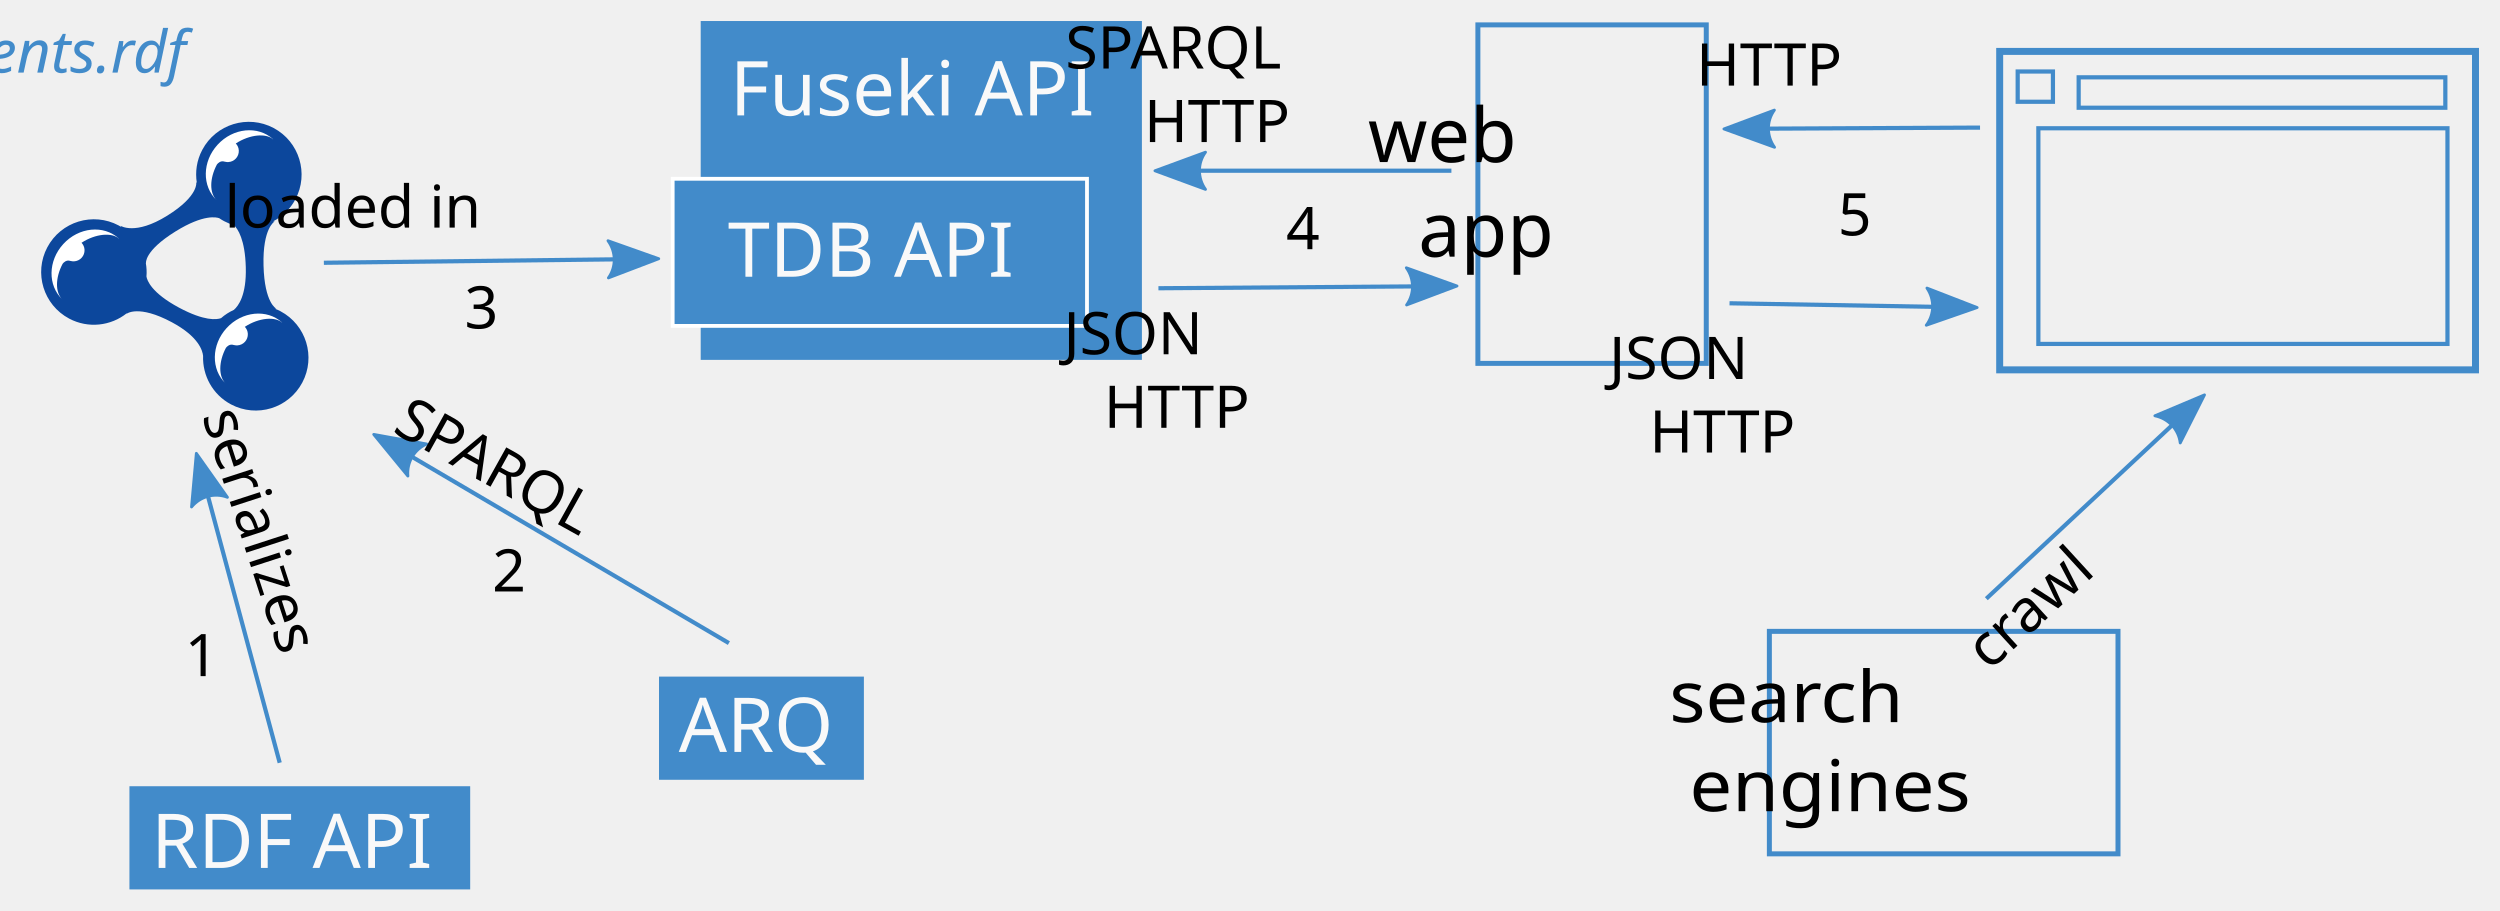
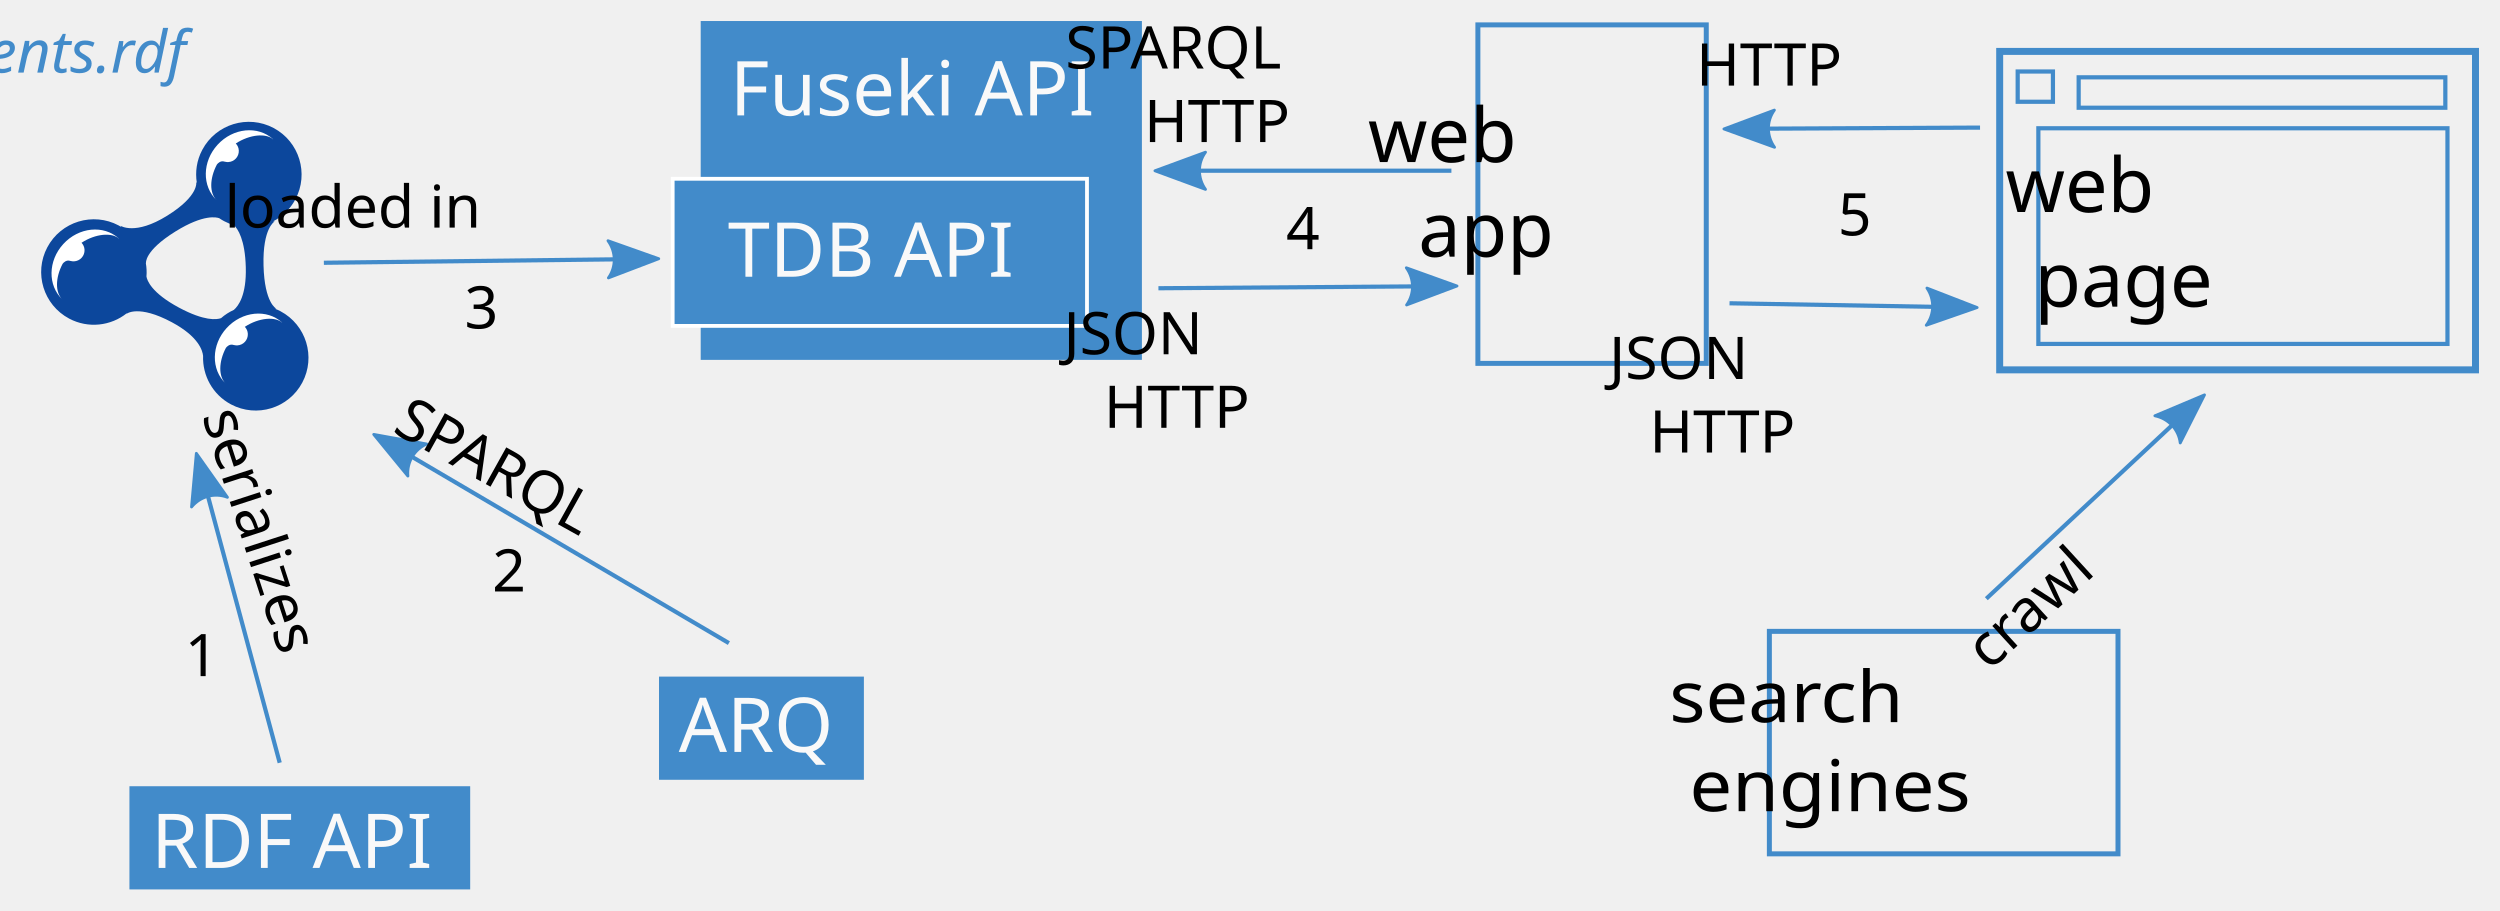
<svg xmlns="http://www.w3.org/2000/svg" xmlns:xlink="http://www.w3.org/1999/xlink" version="1.1" id="svg2" height="216.595" width="594.757">
  <defs id="defs4">
    <marker style="overflow:visible" id="TriangleOutL" refX="0" refY="0" orient="auto">
      <path transform="scale(0.8,0.8)" style="fill-rule:evenodd;stroke:#000000;stroke-width:1pt" d="m 5.77,0 -8.65,5 0,-10 8.65,5 z" id="path4268" />
    </marker>
    <marker style="overflow:visible" id="Arrow2Lend" refX="0" refY="0" orient="auto">
      <path transform="matrix(-1.1,0,0,-1.1,-1.1,0)" d="M 8.719,4.034 -2.207,0.016 8.719,-4.002 c -1.745,2.372 -1.735,5.617 -6e-7,8.035 z" style="fill-rule:evenodd;stroke-width:0.625;stroke-linejoin:round" id="path4147" />
    </marker>
    <marker orient="auto" refY="0" refX="0" id="Arrow1Lend" style="overflow:visible">
      <path id="path4129" d="M 0,0 5,-5 -12.5,0 5,5 0,0 z" style="fill-rule:evenodd;stroke:#000000;stroke-width:1pt" transform="matrix(-0.8,0,0,-0.8,-10,0)" />
    </marker>
    <marker orient="auto" refY="0" refX="0" id="Arrow1LendW" style="overflow:visible">
      <path id="path4574" d="M 0,0 5,-5 -12.5,0 5,5 0,0 z" style="fill:#428bca;fill-rule:evenodd;stroke:#428bca;stroke-width:1pt" transform="matrix(-0.8,0,0,-0.8,-10,0)" />
    </marker>
    <marker style="overflow:visible" id="Arrow2Lendc" refX="0" refY="0" orient="auto">
      <path transform="matrix(-1.1,0,0,-1.1,-1.1,0)" d="M 8.719,4.034 -2.207,0.016 8.719,-4.002 c -1.745,2.372 -1.735,5.617 -6e-7,8.035 z" style="fill:#428bca;fill-rule:evenodd;stroke:#428bca;stroke-width:0.625;stroke-linejoin:round" id="path5845" />
    </marker>
  </defs>
  <g transform="translate(-1.188831,-651.9336)" id="layer1">
    <path id="path5952" d="M 174.594,804.933 91.256,755.941" style="fill:none;stroke:#428bca;stroke-width:1px;stroke-linecap:butt;stroke-linejoin:miter;stroke-opacity:1;marker-end:url(#Arrow2Lendc)" />
    <path id="path3954" d="M 67.734,833.397 48.263,761.063" style="fill:none;stroke:#428bca;stroke-width:1px;stroke-linecap:butt;stroke-linejoin:miter;stroke-opacity:1;marker-end:url(#Arrow2Lendc)" />
    <g transform="translate(134.2894,5.593899)" id="g3936">
      <rect y="807.304" x="23.68" height="24.549" width="48.74" id="rect3895" style="fill:#428bca;fill-opacity:1;fill-rule:nonzero;stroke:none" />
      <a id="a3059" xlink:href="/documentation/query/index.html" target="_top" transform="translate(244.818,46.62186)" style="fill:#f9f9f9">
        <text id="text3053" y="778.61" x="-216.445" style="font-size:40px;font-style:normal;font-weight:normal;line-height:125%;letter-spacing:0px;word-spacing:0px;fill:#f9f9f9;fill-opacity:1;stroke:none;font-family:Sans" xml:space="preserve">
          <tspan id="tspan3055" y="778.61" x="-216.445" style="font-size:18px;fill:#f9f9f9">
            <tspan id="tspan3057" style="font-size:18px;fill:#f9f9f9" y="778.61" x="-216.445">ARQ</tspan>
          </tspan>
        </text>
      </a>
    </g>
    <rect y="656.934" x="167.887" height="80.613" width="104.962" id="rect3012" style="fill:#428bca;fill-opacity:1;fill-rule:nonzero;stroke:none" />
    <rect style="fill:none;stroke:#428bca;stroke-width:1.186;stroke-miterlimit:4;stroke-opacity:1;stroke-dasharray:none" id="rect3840" width="54.331" height="80.529" x="352.782" y="657.853" />
    <g transform="matrix(0.6742141,0,0,0.6742141,10.97975,680.9155)" id="g3883" style="overflow:visible">
      <g shape-rendering="geometricPrecision" text-rendering="geometricPrecision" image-rendering="optimizeQuality" id="g3857">
        <path style="fill:#0c479c" d="m 84.45,66.836 c -0.636,-0.337 -1.284,-0.624 -1.936,-0.879 l 0.466,-0.038 c 0,0 -4.151,-1.838 -4.514,-15.18 -0.359,-13.344 3.957,-15.62 3.957,-15.62 l -0.62,0.027 C 85.064,33.473 87.869,30.83 89.72,27.342 94.543,18.27 91.092,7.001 82.018,2.177 72.94,-2.641 61.674,0.802 56.854,9.883 54.872,13.608 54.309,17.7 54.935,21.566 L 54.723,21.24 c 0,0 1.093,4.842 -10.258,11.888 -11.349,7.05 -16.469,3.54 -16.469,3.54 l 0.326,0.48 C 27.997,36.947 27.686,36.742 27.347,36.565 18.269,31.741 7,35.188 2.178,44.266 c -4.82,9.077 -1.372,20.341 7.703,25.167 6.766,3.591 14.744,2.59 20.365,-1.914 l -0.122,0.236 c 0,0 4.132,-3.399 16.04,2.994 9.4,5.044 10.796,9.988 10.975,11.846 -0.246,6.893 3.347,13.654 9.847,17.107 9.075,4.825 20.344,1.375 25.164,-7.701 4.824,-9.075 1.378,-20.345 -7.7,-25.165 z m -20.984,2.446 c -1.504,0.532 -5.801,1.121 -14.847,-3.73 -9.797,-5.26 -11.251,-9.654 -11.464,-10.973 0.139,-1.6 0.05,-3.197 -0.223,-4.755 l 0.06,0.09 c 0,0 -0.798,-4.274 10.412,-11.235 10.033,-6.228 14.594,-4.989 15.443,-4.664 0.546,0.371 1.112,0.717 1.706,1.033 1.129,0.6 2.293,1.07 3.472,1.418 1.38,1.314 3.92,5.045 4.184,14.854 0.27,9.883 -2.634,13.694 -4.217,15.042 -1.63,0.738 -3.156,1.723 -4.526,2.92 z" id="path3859" />
        <g id="g3861">
          <path style="fill:#ffffff" d="m 62.239,8.1 c -5.415,5.923 -5.529,14.636 -0.312,19.566 -2.579,-2.483 -2.523,-7.651 0.083,-12.597 0.335,-0.443 1.306,-1.49 2.725,-1.014 0.143,0.049 0.237,0.062 0.292,0.053 0.321,0.069 0.65,0.11 0.99,0.095 2.155,-0.098 3.822,-1.921 3.725,-4.077 C 69.698,9.159 69.297,8.303 68.677,7.646 73.679,4.369 79.419,3.994 81.771,6.142 l 0.09,0.006 C 76.488,1.242 67.705,2.119 62.239,8.1 z" id="path3863" />
        </g>
        <g id="g3865">
          <path style="fill:#ffffff" d="M 7.632,62.845 C 7.586,62.798 7.539,62.743 7.491,62.697 c 0.03,0.031 0.059,0.069 0.095,0.102 l 0.046,0.046 z" id="path3867" />
          <path style="fill:#ffffff" d="M 7.805,43.13 C 2.389,49.054 2.276,57.765 7.492,62.696 4.914,60.212 4.969,55.044 7.575,50.098 c 0.336,-0.444 1.308,-1.49 2.727,-1.014 0.141,0.049 0.236,0.061 0.292,0.054 0.321,0.069 0.651,0.11 0.99,0.095 2.156,-0.099 3.822,-1.922 3.725,-4.076 -0.045,-0.967 -0.445,-1.824 -1.063,-2.48 4.999,-3.276 10.74,-3.654 13.092,-1.505 l 0.089,0.008 C 22.054,36.271 13.269,37.147 7.805,43.13 z" id="path3869" />
        </g>
        <g id="g3871">
          <path style="fill:#ffffff" d="m 65.256,92.504 c -0.047,-0.048 -0.094,-0.102 -0.141,-0.148 0.029,0.031 0.059,0.069 0.094,0.101 l 0.047,0.047 z" id="path3873" />
          <path style="fill:#ffffff" d="m 65.428,72.786 c -5.416,5.926 -5.529,14.639 -0.313,19.569 -2.58,-2.483 -2.523,-7.653 0.082,-12.597 0.336,-0.445 1.307,-1.49 2.727,-1.014 0.143,0.047 0.235,0.061 0.292,0.053 0.32,0.069 0.651,0.11 0.99,0.096 2.154,-0.1 3.82,-1.924 3.723,-4.08 -0.044,-0.966 -0.445,-1.822 -1.063,-2.479 5,-3.275 10.739,-3.652 13.093,-1.504 l 0.088,0.007 c -5.37,-4.907 -14.156,-4.03 -19.619,1.949 z" id="path3875" />
        </g>
      </g>
    </g>
    <rect style="fill:#428bca;fill-opacity:1;fill-rule:nonzero;stroke:#ffffff;stroke-width:0.905;stroke-opacity:1" id="rect3910" width="98.567" height="34.999" x="161.219" y="694.466" />
    <g transform="translate(-20.9924,-77.92643)" id="g3943">
      <rect style="fill:#428bca;fill-opacity:1;fill-rule:nonzero;stroke:none" id="rect3912" width="81.065" height="24.549" x="52.975" y="916.906" />
      <a transform="translate(287.2444,155.7183)" target="_top" xlink:href="/documentation/rdf/index.html" id="a3914" style="fill:#f9f9f9">
        <text xml:space="preserve" style="font-size:40px;font-style:normal;font-weight:normal;line-height:125%;letter-spacing:0px;word-spacing:0px;fill:#f9f9f9;fill-opacity:1;stroke:none;font-family:Sans" x="-229.072" y="780.631" id="text3916">
          <tspan style="font-size:18px;fill:#f9f9f9" x="-229.072" y="780.631" id="tspan3918">
            <tspan x="-229.072" y="780.631" style="font-size:18px;fill:#f9f9f9" id="tspan3920">RDF API</tspan>
          </tspan>
        </text>
      </a>
    </g>
    <a id="a6205" xlink:href="/documentation/serving_data/index.html" target="_top" transform="translate(-2,0)">
      <text id="text3924" y="679.387" x="176.865" style="font-size:40px;font-style:normal;font-weight:normal;line-height:125%;letter-spacing:0px;word-spacing:0px;fill:#f9f9f9;fill-opacity:1;stroke:none;font-family:Sans" xml:space="preserve">
        <tspan id="tspan3926" y="679.387" x="176.865" style="font-size:18px;fill:#f9f9f9">
          <tspan id="tspan3928" style="font-size:18px;fill:#f9f9f9" y="679.387" x="176.865">Fuseki API</tspan>
        </tspan>
      </text>
    </a>
    <a id="a6200" xlink:href="/documentation/tdb/index.html" target="_top">
      <text xml:space="preserve" style="font-size:40px;font-style:normal;font-weight:normal;line-height:125%;letter-spacing:0px;word-spacing:0px;fill:#f9f9f9;fill-opacity:1;stroke:none;font-family:Sans" x="174.34" y="717.773" id="text3930">
        <tspan style="font-size:18px;fill:#f9f9f9" x="174.34" y="717.773" id="tspan3932">
          <tspan x="174.34" y="717.773" style="font-size:18px;fill:#f9f9f9" id="tspan3934">TDB API</tspan>
        </tspan>
      </text>
    </a>
    <text id="text4665" y="690.499" x="380.717" style="font-size:40px;font-style:normal;font-weight:normal;line-height:125%;letter-spacing:0px;word-spacing:0px;fill:#000000;fill-opacity:1;stroke:none;font-family:Sans" xml:space="preserve">
      <tspan id="tspan4667" y="690.499" x="380.717" style="font-size:18px;text-align:center;text-anchor:middle;fill:#000000;fill-opacity:1">web</tspan>
      <tspan id="tspan6043" y="712.999" x="380.717" style="font-size:18px;text-align:center;text-anchor:middle;fill:#000000;fill-opacity:1">app</tspan>
    </text>
    <text transform="matrix(0.8738441,0.4862063,-0.4862063,0.8738441,0,0)" x="500.936" y="613.557" id="text5972" style="font-size:40px;font-style:normal;font-weight:normal;line-height:125%;letter-spacing:0px;word-spacing:0px;fill:#000000;fill-opacity:1;stroke:none;font-family:Sans" xml:space="preserve">
      <tspan y="613.557" x="500.936" style="font-size:14px;text-align:center;text-anchor:middle;fill:#000000;fill-opacity:1" id="tspan5976">SPARQL</tspan>
    </text>
    <text transform="matrix(0.3092534,0.9509797,-0.9509797,0.3092534,0,0)" xml:space="preserve" style="font-size:40px;font-style:normal;font-weight:normal;line-height:125%;letter-spacing:0px;word-spacing:0px;fill:#000000;fill-opacity:1;stroke:none;font-family:Sans" x="785.359" y="185.417" id="text6000">
      <tspan id="tspan6002" style="font-size:14px;text-align:center;text-anchor:middle;fill:#000000;fill-opacity:1" x="785.359" y="185.417">serializes</tspan>
    </text>
    <text xml:space="preserve" style="font-size:40px;font-style:normal;font-weight:normal;line-height:125%;letter-spacing:0px;word-spacing:0px;fill:#428bca;fill-opacity:1;stroke:none;font-family:Sans" x="41.161" y="669.209" id="text6004">
      <tspan id="tspan6006" style="font-size:14px;font-style:italic;text-align:center;text-anchor:middle;fill:#428bca;fill-opacity:1;stroke:none;-inkscape-font-specification:Sans Italic" x="41.161" y="669.209">events.rdf</tspan>
    </text>
    <text id="text5972-2" y="668.231" x="316.74" style="font-size:40px;font-style:normal;font-weight:normal;line-height:125%;letter-spacing:0px;word-spacing:0px;fill:#000000;fill-opacity:1;stroke:none;font-family:Sans" xml:space="preserve">
      <tspan y="668.231" x="316.74" style="font-size:14px;text-align:center;text-anchor:middle;fill:#000000;fill-opacity:1" id="tspan5976-1">SPARQL</tspan>
      <tspan id="tspan6029" y="685.731" x="316.74" style="font-size:14px;text-align:center;text-anchor:middle;fill:#000000;fill-opacity:1">HTTP</tspan>
    </text>
    <text xml:space="preserve" style="font-size:40px;font-style:normal;font-weight:normal;line-height:125%;letter-spacing:0px;word-spacing:0px;fill:#000000;fill-opacity:1;stroke:none;font-family:Sans" x="307.164" y="736.213" id="text6031">
      <tspan id="tspan6033" style="font-size:14px;text-align:center;text-anchor:middle;fill:#000000;fill-opacity:1" x="307.164" y="736.213">JSON</tspan>
      <tspan style="font-size:14px;text-align:center;text-anchor:middle;fill:#000000;fill-opacity:1" x="307.164" y="753.713" id="tspan6035">HTTP</tspan>
    </text>
    <text id="text6037" y="672.292" x="448.08" style="font-size:40px;font-style:normal;font-weight:normal;line-height:125%;letter-spacing:0px;word-spacing:0px;fill:#000000;fill-opacity:1;stroke:none;font-family:Sans" xml:space="preserve">
      <tspan id="tspan6047" y="672.292" x="448.08" style="font-size:14px;text-align:center;text-anchor:middle;fill:#000000;fill-opacity:1">HTTP</tspan>
    </text>
    <text id="text6037-1" y="742.095" x="436.952" style="font-size:40px;font-style:normal;font-weight:normal;line-height:125%;letter-spacing:0px;word-spacing:0px;fill:#000000;fill-opacity:1;stroke:none;font-family:Sans" xml:space="preserve">
      <tspan id="tspan6047-3" y="742.095" x="436.952" style="font-size:14px;text-align:center;text-anchor:middle;fill:#000000;fill-opacity:1">JSON</tspan>
      <tspan id="tspan6072" y="759.595" x="436.952" style="font-size:14px;text-align:center;text-anchor:middle;fill:#000000;fill-opacity:1">HTTP</tspan>
    </text>
    <text id="text6089" y="812.791" x="45.143" style="font-size:40px;font-style:normal;font-weight:normal;line-height:125%;letter-spacing:0px;word-spacing:0px;fill:#000000;fill-opacity:1;stroke:none;font-family:Sans" xml:space="preserve">
      <tspan style="font-size:14px" y="812.791" x="45.143" id="tspan6091">1</tspan>
    </text>
    <text xml:space="preserve" style="font-size:40px;font-style:normal;font-weight:normal;line-height:125%;letter-spacing:0px;word-spacing:0px;fill:#000000;fill-opacity:1;stroke:none;font-family:Sans" x="118.286" y="792.648" id="text6093">
      <tspan id="tspan6095" x="118.286" y="792.648" style="font-size:14px">2</tspan>
    </text>
    <text id="text6097" y="730.076" x="111.714" style="font-size:40px;font-style:normal;font-weight:normal;line-height:125%;letter-spacing:0px;word-spacing:0px;fill:#000000;fill-opacity:1;stroke:none;font-family:Sans" xml:space="preserve">
      <tspan style="font-size:14px" y="730.076" x="111.714" id="tspan6099">3</tspan>
    </text>
    <text xml:space="preserve" style="font-size:40px;font-style:normal;font-weight:normal;line-height:125%;letter-spacing:0px;word-spacing:0px;fill:#000000;fill-opacity:1;stroke:none;font-family:Sans" x="307.143" y="711.219" id="text6101">
      <tspan id="tspan6103" x="307.143" y="711.219" style="font-size:14px">4</tspan>
    </text>
    <text id="text6105" y="707.934" x="438.429" style="font-size:40px;font-style:normal;font-weight:normal;line-height:125%;letter-spacing:0px;word-spacing:0px;fill:#000000;fill-opacity:1;stroke:none;font-family:Sans" xml:space="preserve">
      <tspan style="font-size:14px" y="707.934" x="438.429" id="tspan6107">5</tspan>
    </text>
    <rect y="664.164" x="476.919" height="75.758" width="113.196" id="rect4693" style="fill:none;stroke:#428bca;stroke-width:1.661;stroke-miterlimit:4;stroke-opacity:1;stroke-dasharray:none" />
    <rect style="fill:none;stroke:#428bca;stroke-width:1;stroke-miterlimit:4;stroke-opacity:1;stroke-dasharray:none" id="rect4701" width="87.233" height="7.236" x="495.709" y="670.327" />
    <rect y="682.449" x="486.12" height="51.305" width="97.328" id="rect4703" style="fill:none;stroke:#428bca;stroke-width:1;stroke-miterlimit:4;stroke-opacity:1;stroke-dasharray:none" />
    <rect style="fill:none;stroke:#428bca;stroke-width:1;stroke-miterlimit:4;stroke-opacity:1;stroke-dasharray:none" id="rect4705" width="8.385" height="7.198" x="481.202" y="668.945" />
    <path style="fill:none;stroke:#428bca;stroke-width:1px;stroke-linecap:butt;stroke-linejoin:miter;stroke-opacity:1;marker-end:url(#Arrow2Lendc)" d="m 78.236,714.447 78.338,-0.93" id="path5948" />
    <path id="path5956" d="m 346.482,692.545 -69.195,-1e-5" style="fill:none;stroke:#428bca;stroke-width:1px;stroke-linecap:butt;stroke-linejoin:miter;stroke-opacity:1;marker-end:url(#Arrow2Lendc)" />
    <path style="fill:none;stroke:#428bca;stroke-width:1px;stroke-linecap:butt;stroke-linejoin:miter;stroke-opacity:1;marker-end:url(#Arrow2Lendc)" d="m 276.782,720.507 69.701,-0.505" id="path6077" />
    <path style="fill:none;stroke:#428bca;stroke-width:1px;stroke-linecap:butt;stroke-linejoin:miter;stroke-opacity:1;marker-end:url(#Arrow2Lendc)" d="m 472.246,682.29 -59.599,0.296" id="path6081" />
    <path id="path6085" d="m 412.647,724.083 57.579,1.01" style="fill:none;stroke:#428bca;stroke-width:1px;stroke-linecap:butt;stroke-linejoin:miter;stroke-opacity:1;marker-end:url(#Arrow2Lendc)" />
    <text xml:space="preserve" style="font-size:40px;font-style:normal;font-weight:normal;line-height:125%;letter-spacing:0px;word-spacing:0px;fill:#000000;fill-opacity:1;stroke:none;font-family:Sans" x="111.126" y="706.076" id="text3080">
      <tspan x="111.126" y="706.076" style="font-size:14px;text-align:center;text-anchor:middle" id="tspan3084">loaded in</tspan>
    </text>
    <rect y="802.136" x="422.125" height="52.93" width="82.94" id="rect3079" style="fill:none;stroke:#428bca;stroke-width:1.188;stroke-miterlimit:4;stroke-opacity:1;stroke-dasharray:none" />
    <text xml:space="preserve" style="font-size:38.81px;font-style:normal;font-weight:normal;line-height:125%;letter-spacing:0px;word-spacing:0px;fill:#000000;fill-opacity:1;stroke:none;font-family:Sans" x="448.813" y="848.992" id="text3081" transform="scale(1.030661,0.9702506)">
      <tspan style="font-size:17.465px;text-align:center;text-anchor:middle;fill:#000000;fill-opacity:1" x="448.813" y="848.992" id="tspan3085">search</tspan>
      <tspan style="font-size:17.465px;text-align:center;text-anchor:middle;fill:#000000;fill-opacity:1" x="448.813" y="870.823" id="tspan3089">engines</tspan>
    </text>
    <path style="fill:none;stroke:#428bca;stroke-width:1px;stroke-linecap:butt;stroke-linejoin:miter;stroke-opacity:1;marker-end:url(#Arrow2Lendc)" d="m 473.737,794.362 50.948,-47.564" id="path3091" />
    <text xml:space="preserve" style="font-size:40px;font-style:normal;font-weight:normal;line-height:125%;letter-spacing:0px;word-spacing:0px;fill:#000000;fill-opacity:1;stroke:none;font-family:Sans" id="text3093" y="919.058" x="-154.863" transform="matrix(0.7375809,-0.6752588,0.6752588,0.7375809,0,0)">
      <tspan id="tspan3095" style="font-size:14px;text-align:center;text-anchor:middle;fill:#000000;fill-opacity:1" x="-154.863" y="919.058">crawl</tspan>
    </text>
+     <text id="text4665-3" y="702.388" x="532.391" style="font-size:40px;font-style:normal;font-weight:normal;line-height:125%;letter-spacing:0px;word-spacing:0px;fill:#000000;fill-opacity:1;stroke:none;font-family:Sans" xml:space="preserve">
+       <tspan id="tspan4667-4" y="702.388" x="532.391" style="font-size:18px;text-align:center;text-anchor:middle;fill:#000000;fill-opacity:1">web</tspan>
+       <tspan id="tspan6043-5" y="724.888" x="532.391" style="font-size:18px;text-align:center;text-anchor:middle;fill:#000000;fill-opacity:1">page</tspan>
+     </text>
  </g>
</svg>
